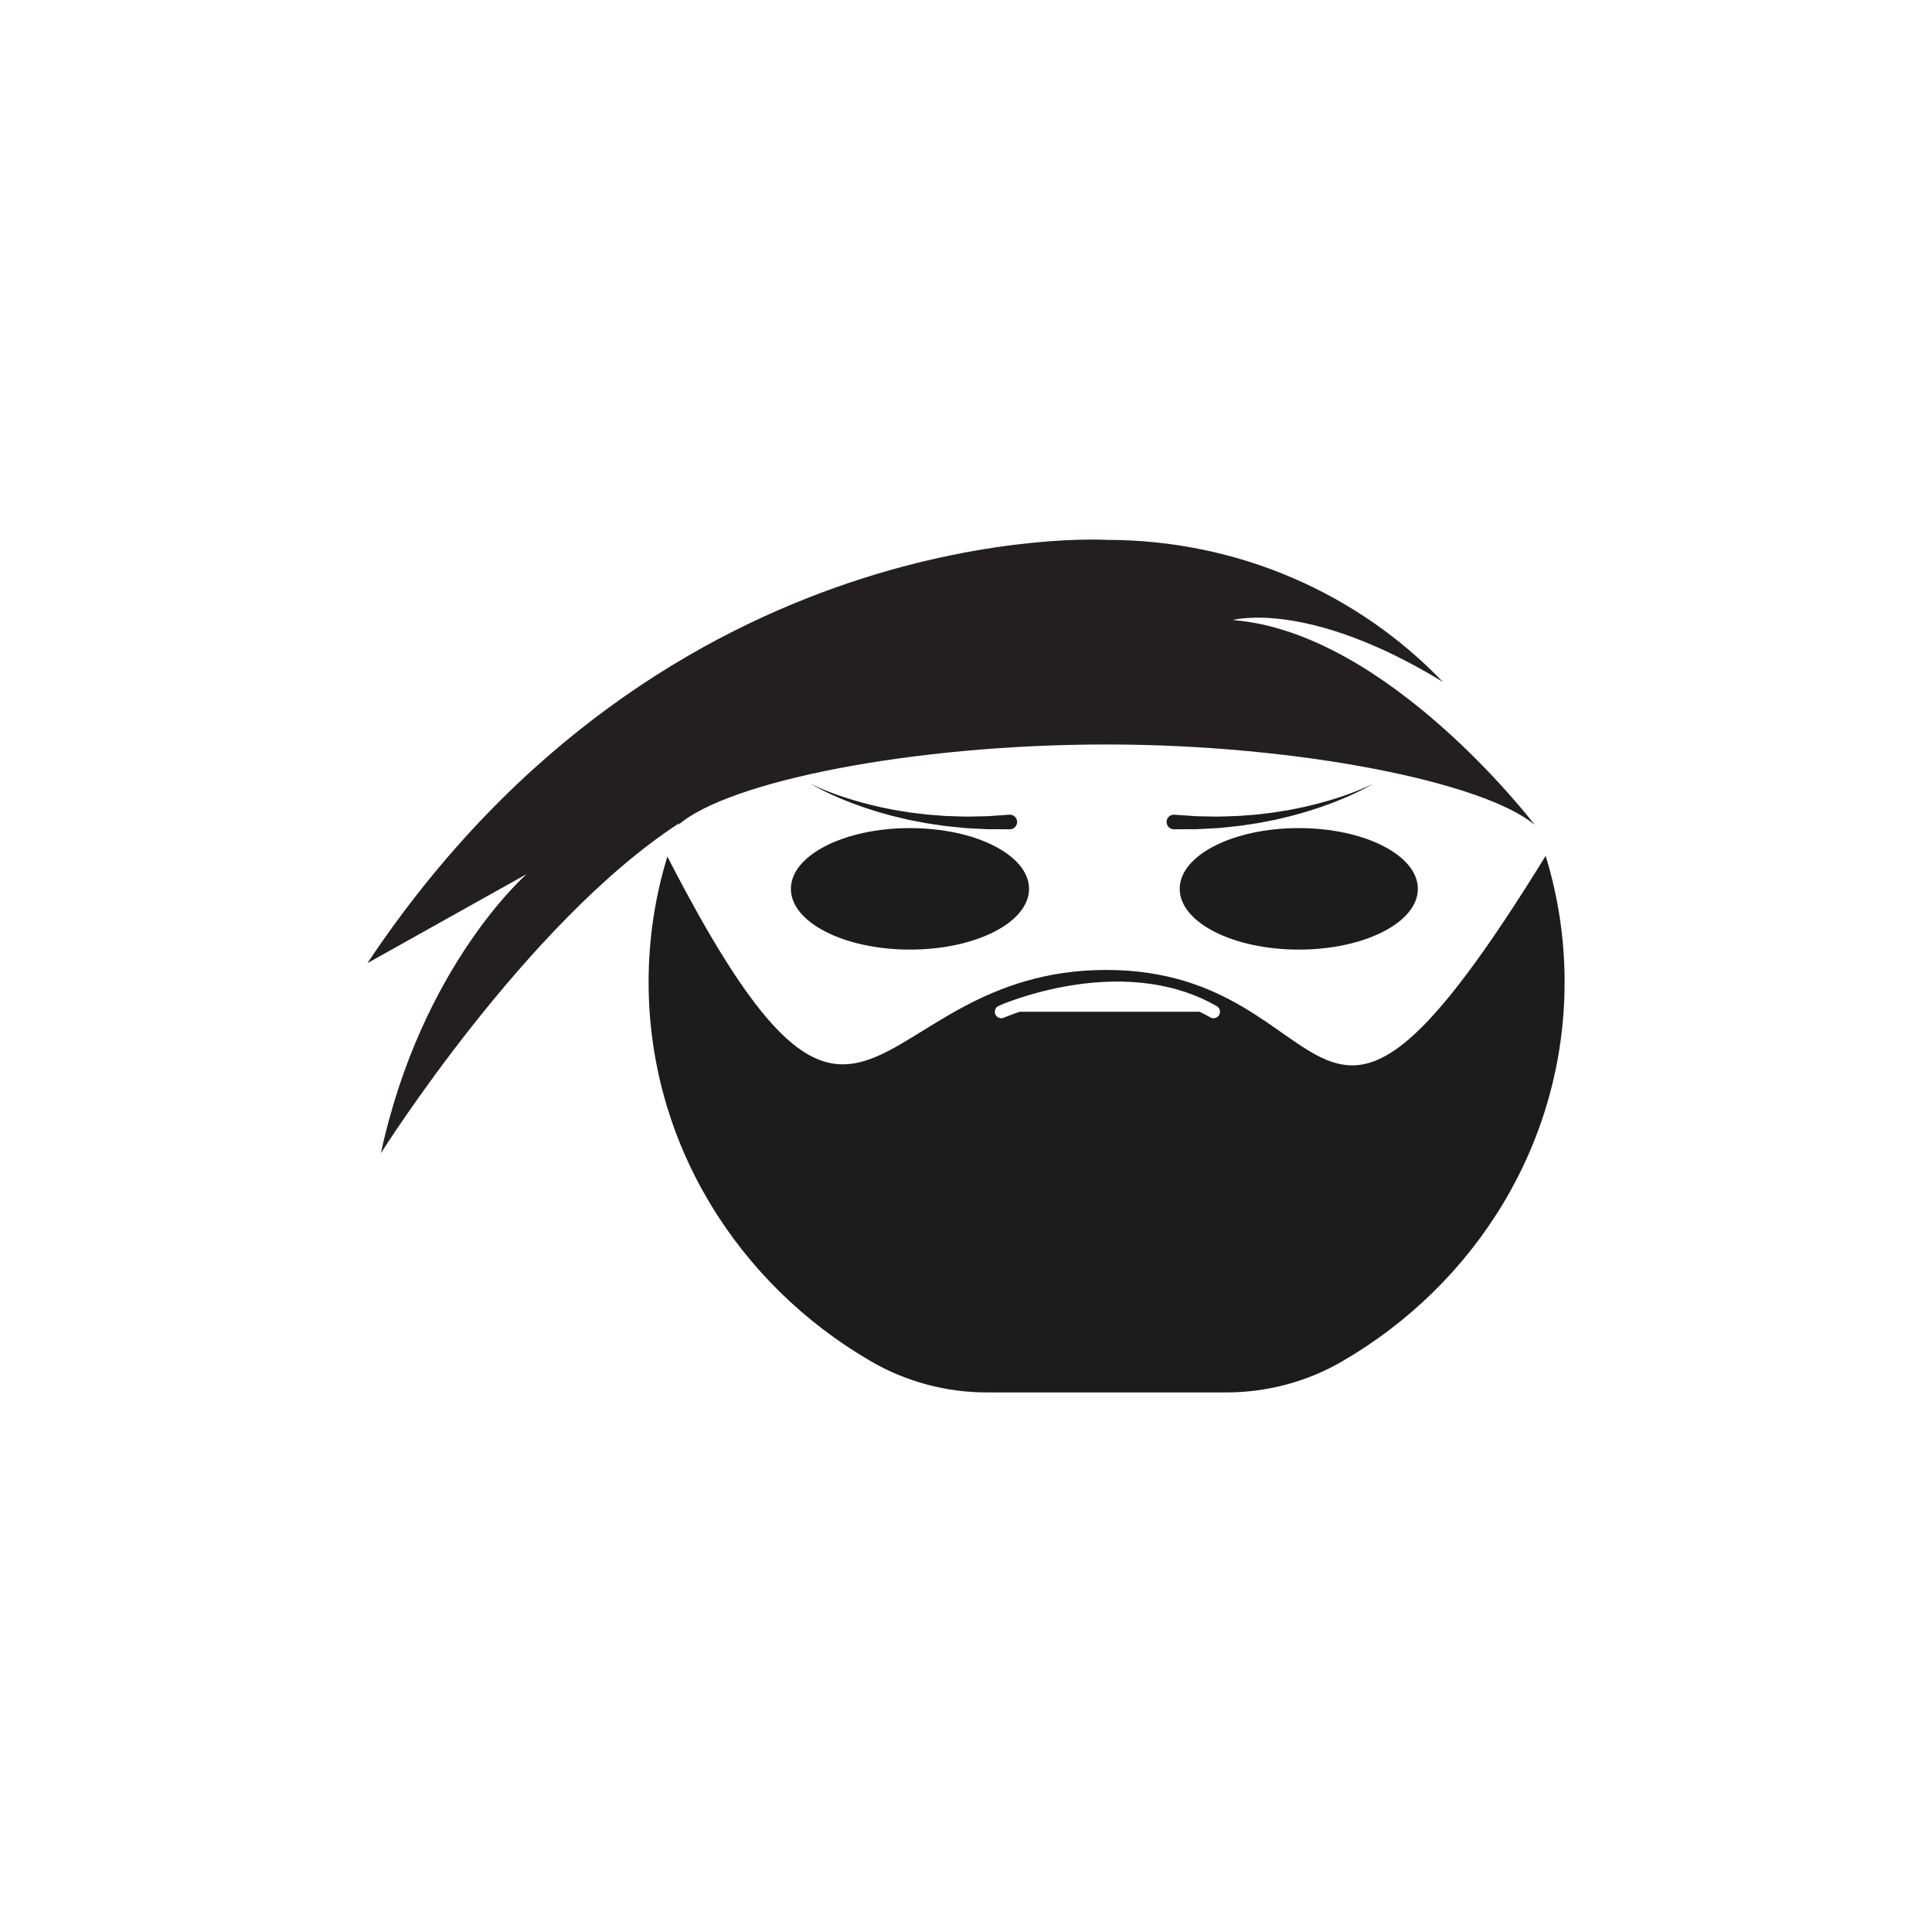
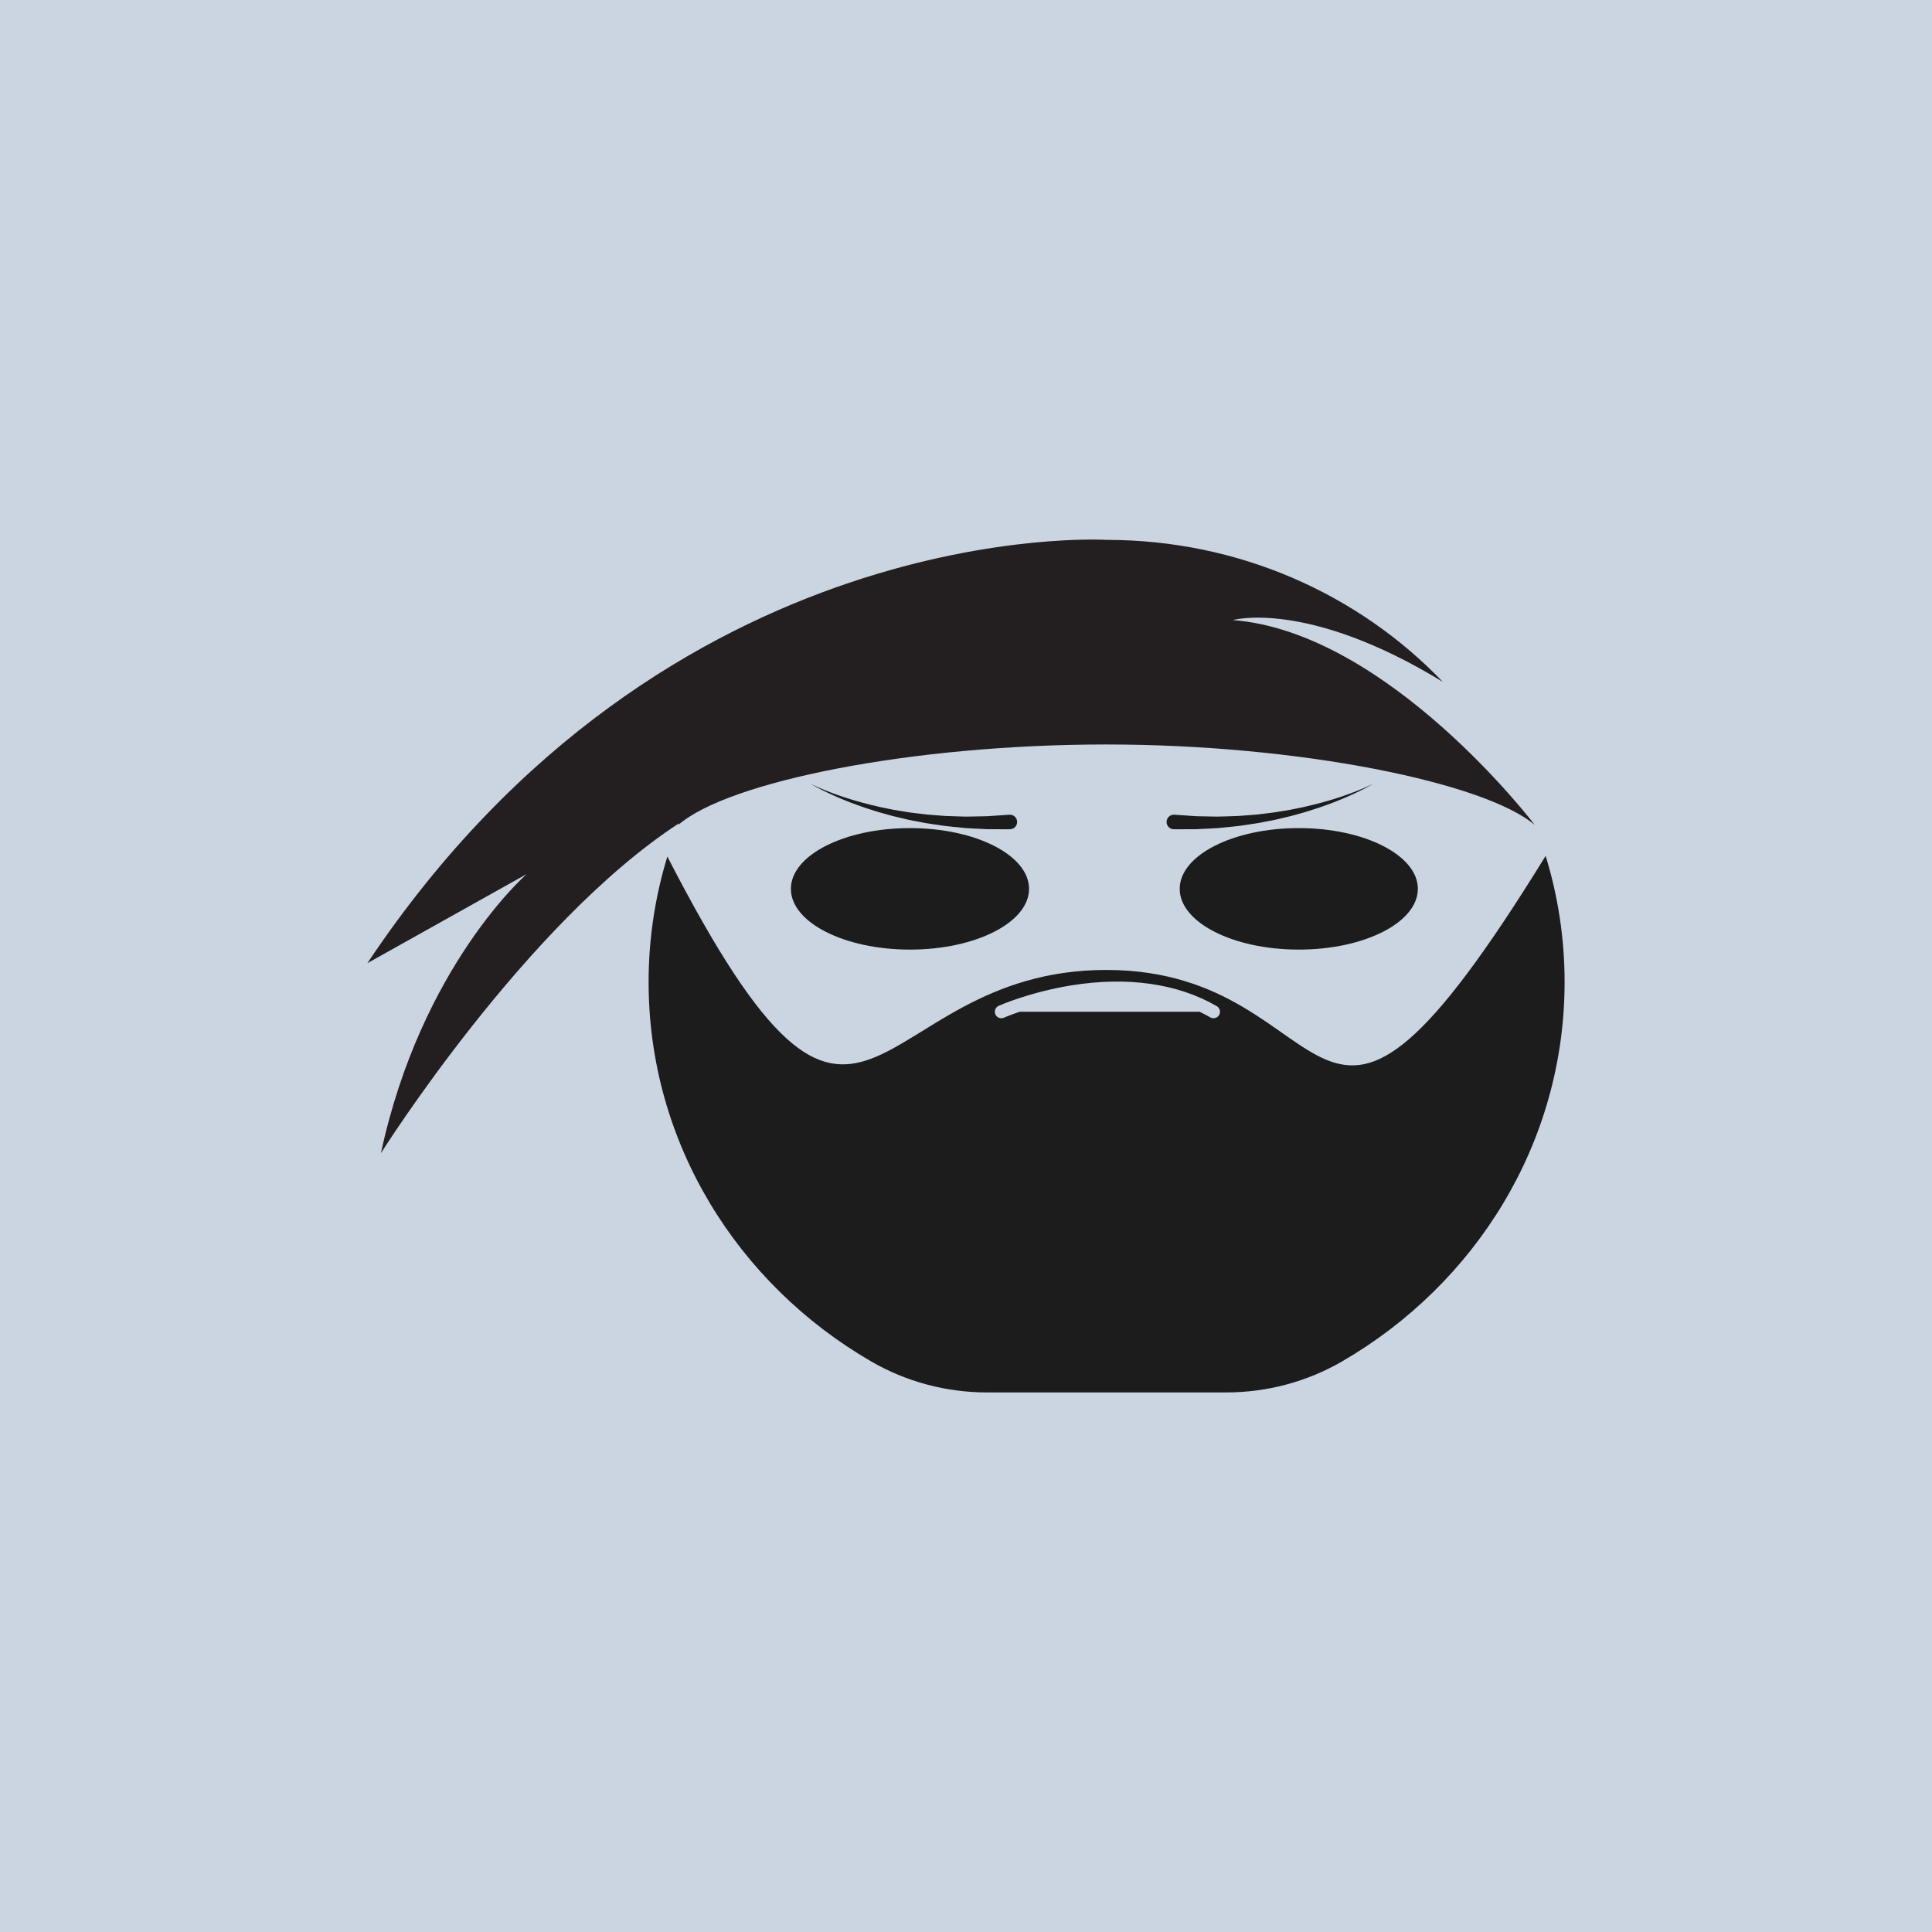
<svg xmlns="http://www.w3.org/2000/svg" version="1.1" id="svg2" width="2666.667" height="2666.667" viewBox="0 0 2666.667 2666.667">
-   <rect x="0" y="0" width="2666.667" height="2666.667" fill="#ffffff" />
+   <rect x="0" y="0" width="2666.667" height="2666.667" fill="#cbd5e1" />
  <defs id="defs6" />
  <g id="g8" transform="matrix(1.333333,0,0,-1.333333,0,2666.667)">
    <g id="g10" transform="scale(0.1)">
      <path d="m 14677.5,10798.7 c 0,-347.4 -551.8,-628.9 -1232.6,-628.9 -680.8,0 -1232.6,281.5 -1232.6,628.9 0,347.3 551.8,628.9 1232.6,628.9 680.8,0 1232.6,-281.6 1232.6,-628.9" style="fill:#1c1c1d;fill-opacity:1;fill-rule:nonzero;stroke:none" id="path12" />
      <path d="m 10652.6,10798.7 c 0,-347.4 -551.9,-628.9 -1232.66,-628.9 -680.77,0 -1232.65,281.5 -1232.65,628.9 0,347.3 551.88,628.9 1232.65,628.9 680.76,0 1232.66,-281.6 1232.66,-628.9" style="fill:#1c1c1d;fill-opacity:1;fill-rule:nonzero;stroke:none" id="path14" />
      <path d="m 10453.7,11415.5 c 0,0 -33.2,0.1 -91.3,0.2 -29.1,0 -64.4,0.1 -104.9,0.2 -10.1,0 -20.5,0 -31.3,0.1 -11,0.5 -22.3,1 -33.9,1.6 -23.2,1.1 -47.6,2.4 -73,3.6 -25.4,1.3 -51.9,2.7 -79.3,4.1 -13.7,0.8 -27.6,1.5 -41.69,2.3 -13.99,1.4 -28.2,2.8 -42.59,4.2 -57.57,6.1 -118.3,11.1 -180.83,18.9 -62.38,9.3 -126.85,18 -192.02,28.7 -32.46,6.2 -65.15,12.5 -97.98,18.8 l -49.28,9.5 -24.64,4.7 -24.48,5.8 c -32.63,7.7 -65.23,15.4 -97.71,23.1 -16.23,3.8 -32.4,7.7 -48.53,11.5 -16,4.5 -31.93,8.9 -47.82,13.3 -31.7,8.9 -63.18,17.7 -94.26,26.3 -31,8.9 -61.18,19.4 -91.07,28.7 -59.94,18.2 -116.65,39.7 -170.6,59 -27.09,9.4 -52.7,20.7 -77.83,30.4 -24.98,10.2 -49.38,19.2 -72.16,29.6 -22.91,10 -44.84,19.6 -65.71,28.8 -20.83,9.1 -40.17,18.8 -58.57,27.4 -36.84,17 -67.97,33.9 -93.94,46.9 -51.36,27.5 -79.64,45 -79.64,45 0,0 29.46,-15.5 82.47,-39.1 26.8,-11.2 58.88,-25.8 96.7,-40 18.86,-7.3 38.7,-15.5 60.02,-23.1 21.33,-7.6 43.76,-15.6 67.16,-23.9 23.23,-8.7 48.12,-15.9 73.54,-24.2 25.6,-7.9 51.58,-17.2 79.08,-24.6 54.76,-15.4 112.11,-32.5 172.53,-46.3 30.14,-7.1 60.52,-15.2 91.68,-21.8 31.17,-6.4 62.75,-12.8 94.57,-19.3 15.9,-3.2 31.85,-6.5 47.85,-9.7 16.13,-2.7 32.31,-5.3 48.52,-8 32.38,-5.2 64.88,-10.5 97.39,-15.8 l 24.35,-3.9 24.52,-3 48.92,-5.8 c 32.53,-3.9 64.92,-7.8 97.05,-11.6 64.47,-5.9 128.04,-9.9 189.35,-14.7 61.47,-3.2 121.01,-3.9 177.28,-5.8 14.06,-0.4 27.95,-0.8 41.67,-1.2 13.5,0.2 26.9,0.5 40.1,0.7 26.3,0.5 51.7,1 76.1,1.5 24.3,0.5 47.6,0.9 69.8,1.3 11.1,0.3 21.9,0.5 32.4,0.8 10.7,0.7 21.2,1.4 31.3,2.1 40.4,2.8 75.6,5.2 104.6,7.2 58,4 91.1,6.3 91.1,6.3 41.6,2.9 77.7,-28.5 80.5,-70.1 2.9,-41.6 -28.5,-77.7 -70.1,-80.5 -1.7,-0.2 -3.6,-0.2 -5.4,-0.2" style="fill:#1c1c1d;fill-opacity:1;fill-rule:nonzero;stroke:none" id="path16" />
      <path d="m 12157.1,11566.3 c 0,0 33.1,-2.3 91.1,-6.3 29,-2 64.2,-4.4 104.6,-7.2 10.1,-0.7 20.5,-1.4 31.3,-2.1 10.5,-0.3 21.3,-0.5 32.4,-0.8 22.2,-0.4 45.5,-0.8 69.8,-1.3 24.4,-0.5 49.8,-1 76.1,-1.5 13.2,-0.2 26.6,-0.5 40.2,-0.7 13.6,0.4 27.5,0.8 41.6,1.2 56.2,1.9 115.8,2.6 177.2,5.8 61.3,4.8 124.9,8.8 189.4,14.7 32.1,3.8 64.5,7.7 97.1,11.6 l 48.9,5.8 24.5,3 24.3,3.9 c 32.5,5.3 65,10.6 97.4,15.8 16.2,2.7 32.4,5.3 48.5,8 16,3.2 32,6.5 47.9,9.7 31.8,6.5 63.4,12.9 94.6,19.3 31.1,6.6 61.5,14.7 91.6,21.8 60.5,13.8 117.8,30.9 172.6,46.3 27.5,7.4 53.5,16.7 79.1,24.6 25.4,8.3 50.3,15.5 73.5,24.2 23.4,8.3 45.8,16.3 67.2,23.9 21.3,7.6 41.1,15.8 60,23.1 37.8,14.2 69.9,28.8 96.7,40 53,23.6 82.5,39.1 82.5,39.1 0,0 -28.3,-17.5 -79.7,-45 -26,-13 -57.1,-29.9 -93.9,-46.9 -18.4,-8.6 -37.8,-18.3 -58.6,-27.4 -20.9,-9.2 -42.8,-18.8 -65.7,-28.8 -22.8,-10.4 -47.2,-19.4 -72.2,-29.6 -25.1,-9.7 -50.7,-21 -77.8,-30.4 -54,-19.3 -110.7,-40.8 -170.6,-59 -29.9,-9.3 -60.1,-19.8 -91.1,-28.7 -31.1,-8.6 -62.5,-17.4 -94.2,-26.3 -15.9,-4.4 -31.9,-8.8 -47.8,-13.3 -16.2,-3.8 -32.4,-7.7 -48.6,-11.5 -32.5,-7.7 -65.1,-15.4 -97.7,-23.1 l -24.5,-5.8 -24.6,-4.7 -49.3,-9.5 c -32.8,-6.3 -65.5,-12.6 -98,-18.8 -65.2,-10.7 -129.6,-19.4 -192,-28.7 -62.5,-7.8 -123.2,-12.8 -180.8,-18.9 -14.4,-1.4 -28.6,-2.8 -42.6,-4.2 -14.1,-0.8 -28,-1.5 -41.7,-2.3 -27.4,-1.4 -53.9,-2.8 -79.3,-4.1 -25.4,-1.2 -49.8,-2.5 -73,-3.6 -11.6,-0.6 -22.9,-1.1 -33.9,-1.6 -10.8,-0.1 -21.2,-0.1 -31.3,-0.1 -40.5,-0.1 -75.8,-0.2 -104.9,-0.2 -58.1,-0.1 -91.3,-0.2 -91.3,-0.2 -41.8,-0.1 -75.6,33.6 -75.7,75.3 -0.1,41.7 33.6,75.6 75.3,75.7 1.8,0 3.7,-0.1 5.4,-0.2" style="fill:#1c1c1d;fill-opacity:1;fill-rule:nonzero;stroke:none" id="path18" />
      <path d="m 12762.4,13581.1 c 0,0 768.8,219 2173.8,-640 -866,903.9 -2104.7,1470.1 -3480.7,1470.1 0,0 -4544.37,280 -7652.21,-4381.8 l 1648.94,922.3 c 0,0 -1090.65,-947.7 -1509.21,-2889.9 0,0 1499.25,2384.1 3086.82,3415.8 -2.11,-5.3 -4.34,-10.5 -6.44,-15.9 515.28,448.1 2413.82,831.5 4428.6,831.5 2003.2,0 3919.3,-394.8 4436.3,-833.2 0,0 -1516.1,1995.4 -3125.9,2121.1" style="fill:#231f20;fill-opacity:1;fill-rule:nonzero;stroke:none" id="path20" />
      <path d="m 12620.3,9492.7 c -12.4,-21.5 -34.9,-33.5 -58.1,-33.5 -11.4,0 -23,2.9 -33.5,9.1 -36.4,21 -73.2,40.2 -110.5,58 h -1863.1 c -100.4,-34.2 -159.6,-60.1 -162.3,-61.2 -33.8,-15.1 -73.5,0.1 -88.5,33.9 -15.1,33.9 0.1,73.5 33.9,88.6 13,5.8 323.2,142.7 756.6,212.5 577.7,92.9 1096.8,18.4 1501.1,-215.7 32,-18.6 43,-59.6 24.4,-91.7 z m 3379.9,1648 c -2.5,-4.8 -5.3,-9.7 -8.2,-14.5 -2490.1,-4034.3 -2032.6,-1167 -4540,-1167 -2507.37,0 -2477.5,-2842.2 -4539.98,1167 -1.23,2.4 -2.3,4.8 -3.43,7.2 -126.19,-412.1 -194.27,-848.3 -194.27,-1299.9 0,-1667.2 923.14,-3126 2302.74,-3926.4 364.35,-211.3 778.63,-321.5 1199.84,-321.5 h 2477.2 c 421.2,0 835.5,110.2 1199.9,321.5 1379.6,800.4 2302.7,2259.2 2302.7,3926.4 0,454.3 -68.9,892.9 -196.5,1307.2" style="fill:#1c1c1d;fill-opacity:1;fill-rule:nonzero;stroke:none" id="path22" />
    </g>
  </g>
</svg>
